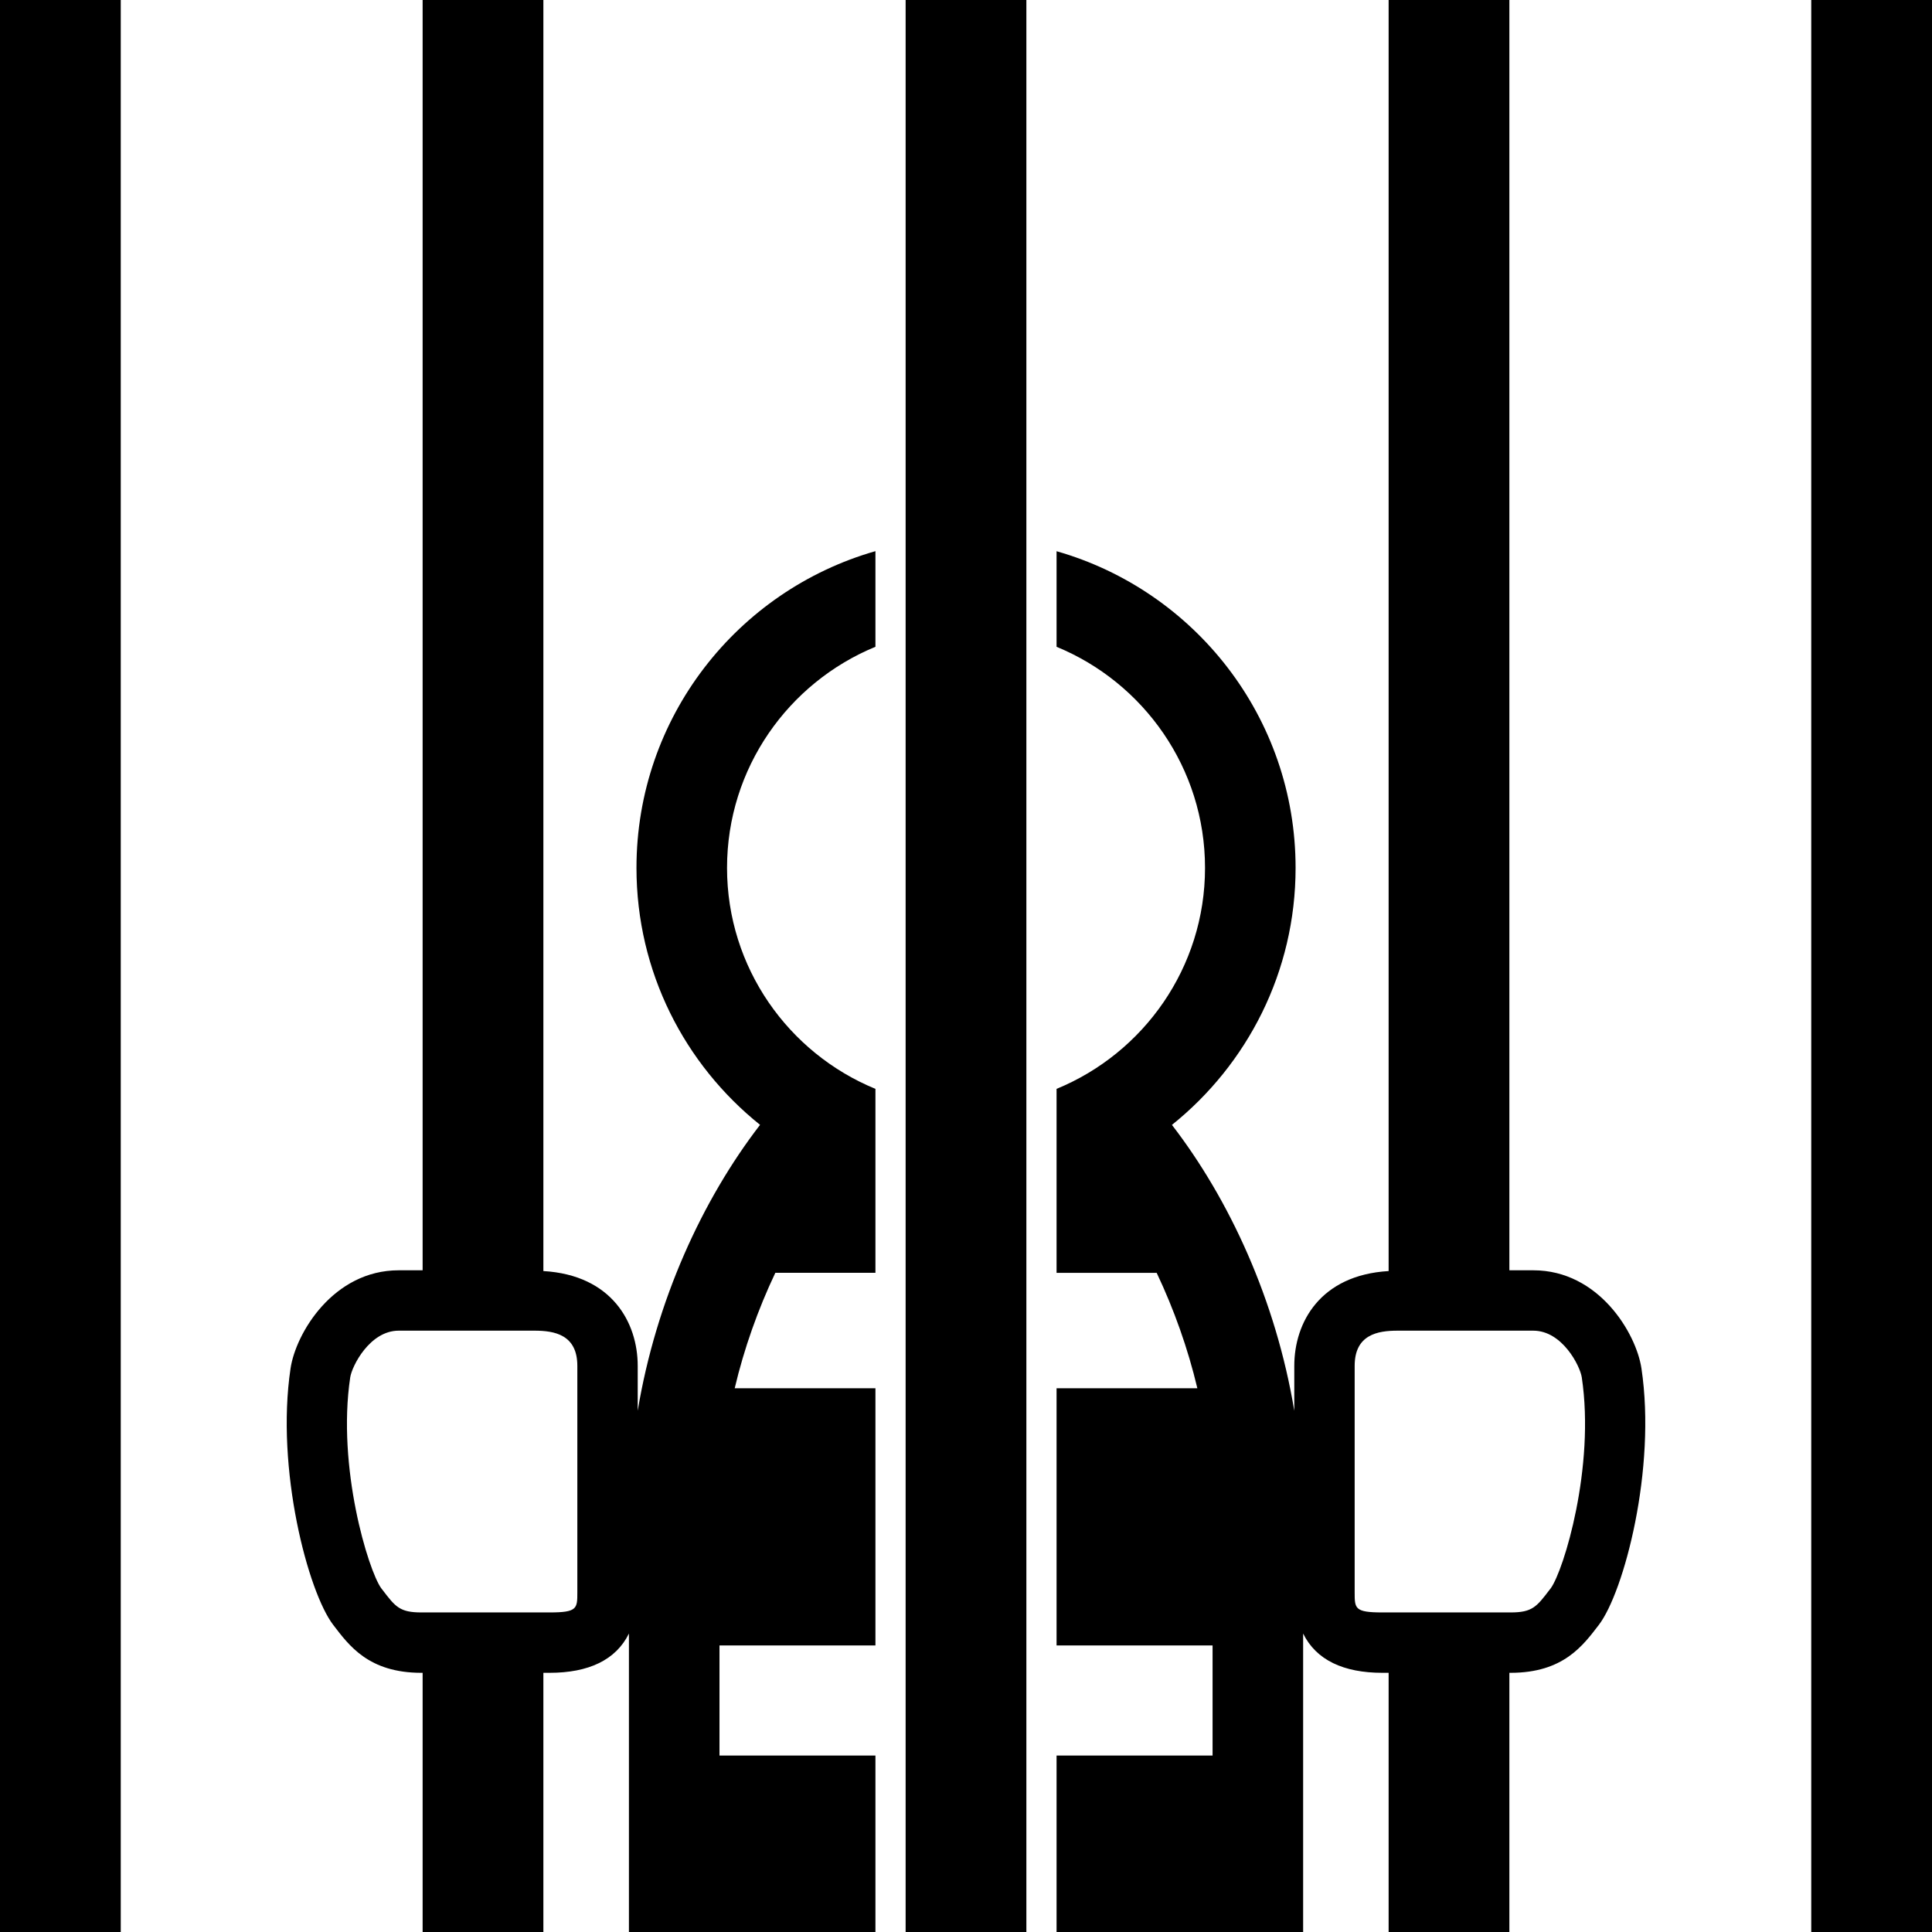
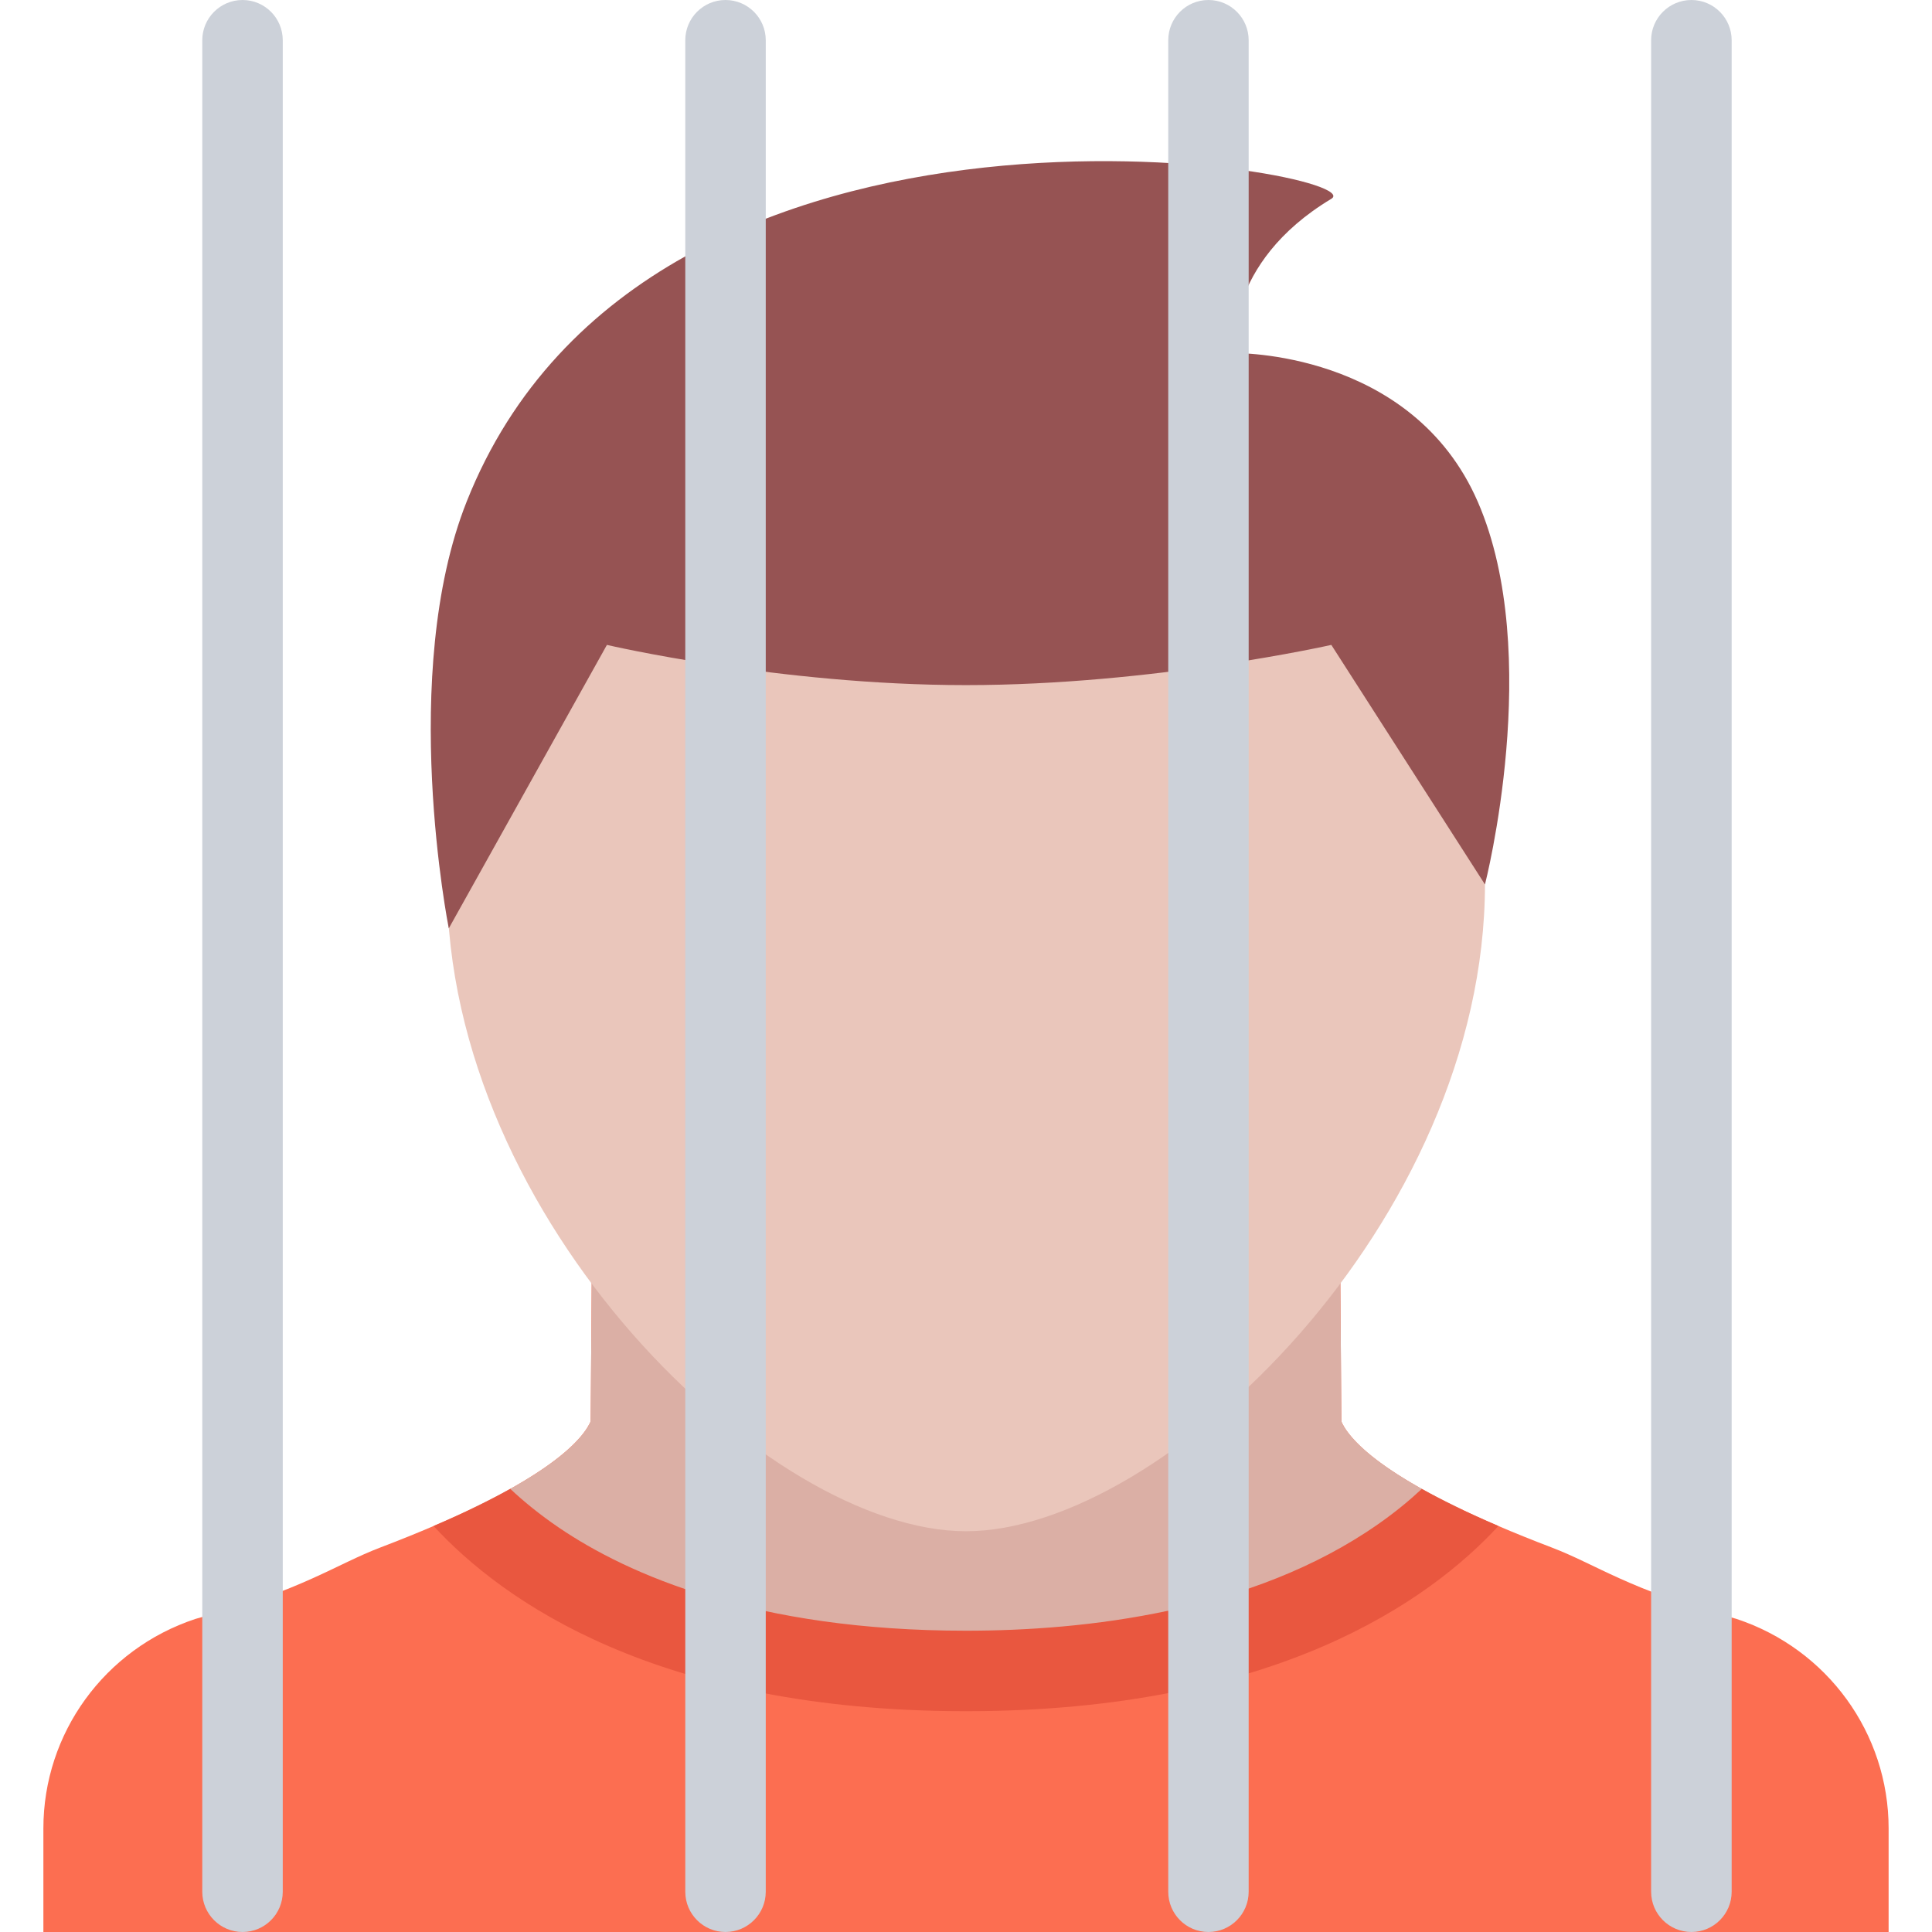
- <svg xmlns="http://www.w3.org/2000/svg" version="1.1" id="_x32_" width="800px" height="800px" viewBox="0 0 512 512" xml:space="preserve">
-   <style type="text/css">
- 
- 	.st0{fill:#000000;}
- 
- </style>
+ <svg xmlns="http://www.w3.org/2000/svg" height="800px" width="800px" version="1.1" id="Layer_1" viewBox="0 0 511.98 511.98" xml:space="preserve">
+   <path style="fill:#FC6E51;" d="M460.174,429.014l-1.812-0.516c-26.469-7.109-35.405-13.938-47.187-18.422  c-41.811-15.921-52.685-27.404-55.466-32.826c-0.094-0.188-0.156-0.391-0.25-0.594l-0.343-48.545l-99.13-1.124l-99.105,1.124  l-0.344,48.545c-0.094,0.203-0.172,0.406-0.281,0.594c-2.781,5.422-13.64,16.905-55.436,32.826  c-11.78,4.484-20.733,11.312-47.201,18.422l-1.828,0.516c-24.093,7.969-40.295,30.311-40.295,55.529v27.437h244.49h244.498v-27.437  C500.484,459.325,484.265,436.983,460.174,429.014z" />
+   <path style="fill:#DBAFA5;" d="M386.769,399.719c-21.999-10.578-28.904-18.296-31.061-22.468c-0.094-0.188-0.156-0.391-0.25-0.594  l-0.343-48.545l-99.13-1.124l-99.105,1.124l-0.344,48.545c-0.094,0.203-0.172,0.406-0.281,0.594  c-2.125,4.172-9.031,11.89-31.03,22.468c17.703,17.827,55.982,43.092,130.761,43.092  C330.772,442.81,369.052,417.546,386.769,399.719z" />
+   <path style="fill:#EAC6BB;" d="M393.519,234.178c0,89.356-85.184,171.602-137.533,171.602c-52.342,0-137.526-82.245-137.526-171.602  c0-89.372,61.576-148.323,137.526-148.323C331.96,85.856,393.519,144.807,393.519,234.178z" />
+   <path style="fill:#E9573F;" d="M397.082,404.389c-8.281-3.547-14.938-6.827-20.312-9.827c-3.187,2.984-6.999,6.156-11.593,9.358  c-33.342,23.328-77.777,28.219-109.19,28.219c-55.904,0-89.527-14.859-107.871-27.312c-5.14-3.5-9.405-6.999-12.89-10.28  c-5.359,3-12.031,6.296-20.327,9.843c18.155,19.703,58.998,49.077,141.088,49.077C338.085,453.467,378.926,424.093,397.082,404.389z  " />
+   <path style="fill:#965353;" d="M326.991,93.574c0,0-2.688-23.78,25.812-40.889c12.029-7.25-180.751-41.607-229.125,80.215  c-18.187,45.765-4.75,113.121-4.75,113.121l41.905-75.122c0,0,45.67,10.656,95.152,10.656c49.506,0,96.817-10.656,96.817-10.656  l40.716,63.482c0,0,15.656-60.935-1.875-101.34C374.114,92.637,326.991,93.574,326.991,93.574z" />
  <g>
-     <path class="st0" d="M406.344,336.641c-1.766,0-3.953,0-6.344,0V0h-32v336.844c-18.141,1.063-25,13.641-25,25.125   c0,1.547,0,6.031,0,11.906c-4.875-29.281-17.125-55.906-32.422-75.766c19.953-16.016,32.766-40.547,32.766-68.109   c0-39.906-26.797-73.5-63.344-83.922v25.328c23.063,9.484,39.344,32.156,39.344,58.594c0,26.422-16.281,49.094-39.344,58.563v48.75   h26.531c4.594,9.703,8.266,20.016,10.781,30.594H280v68.156h41.344v29.172H280V512h65.344c0,0,0-27.375,0-79.094   c3.453,7.031,10.719,10.406,21,10.406c0.469,0,1.094,0,1.656,0V512h32v-68.688c0.109,0,0.219,0,0.344,0   c14,0,19.188-7.281,23.344-12.672c6.656-8.672,15.313-41.328,11.313-68C433.609,353.313,423.688,336.641,406.344,336.641z    M410.969,420.906l-0.344,0.438c-3.406,4.469-4.563,5.969-10.281,5.969h-34c-7.344,0-7.344-1.031-7.344-5.344v-60   c0-8.266,6.063-9.328,11.344-9.328h36c7.688,0,12.406,9.391,12.844,12.375C422.75,388.813,414.406,416.172,410.969,420.906z" />
-     <rect x="480" class="st0" width="32" height="512" />
-     <rect class="st0" width="32" height="512" />
-     <path class="st0" d="M168.672,230c0,27.563,12.797,52.094,32.75,68.094c-15.297,19.875-27.547,46.5-32.422,75.766   c0-5.859,0-10.344,0-11.891c0-11.484-6.859-24.063-25-25.125V0h-32v336.641c-2.391,0-4.578,0-6.344,0   c-17.328,0-27.266,16.672-28.656,26c-4,26.672,4.656,59.328,11.328,68c4.141,5.391,9.328,12.672,23.328,12.672   c0.125,0,0.234,0,0.344,0V512h32v-68.688c0.563,0,1.188,0,1.656,0c10.297,0,17.563-3.375,21.016-10.406c0,51.719,0,79.094,0,79.094   H232v-46.766h-41.328v-29.172H232v-68.156h-37.297c2.5-10.578,6.172-20.906,10.766-30.594H232v-48.75   c-23.047-9.469-39.328-32.141-39.328-58.563c0-26.438,16.281-49.109,39.328-58.594v-25.344   C195.453,156.5,168.672,190.094,168.672,230z M153,421.969c0,4.313,0,5.344-7.344,5.344h-34c-5.719,0-6.875-1.5-10.281-5.969   l-0.344-0.438c-3.422-4.734-11.781-32.094-8.219-55.891c0.453-2.984,5.172-12.375,12.844-12.375h36   c5.281,0,11.344,1.063,11.344,9.328V421.969z" />
-     <rect x="240" class="st0" width="32" height="512" />
+     <path style="fill:#CCD1D9;" d="M64.275,511.98c-5.891,0-10.672-4.781-10.672-10.672V10.672C53.603,4.781,58.384,0,64.275,0   s10.656,4.781,10.656,10.672v490.637C74.931,507.199,70.166,511.98,64.275,511.98z" />
+     <path style="fill:#CCD1D9;" d="M448.236,511.98c-5.906,0-10.688-4.781-10.688-10.672V10.672C437.548,4.781,442.329,0,448.236,0   c5.875,0,10.656,4.781,10.656,10.672v490.637C458.892,507.199,454.111,511.98,448.236,511.98z" />
+     <path style="fill:#CCD1D9;" d="M320.241,511.98c-5.906,0-10.655-4.781-10.655-10.672V10.672C309.586,4.781,314.335,0,320.241,0   c5.875,0,10.656,4.781,10.656,10.672v490.637C330.897,507.199,326.116,511.98,320.241,511.98z" />
+     <path style="fill:#CCD1D9;" d="M192.255,511.98c-5.891,0-10.656-4.781-10.656-10.672V10.672C181.599,4.781,186.365,0,192.255,0   s10.671,4.781,10.671,10.672v490.637C202.926,507.199,198.144,511.98,192.255,511.98z" />
  </g>
</svg>
